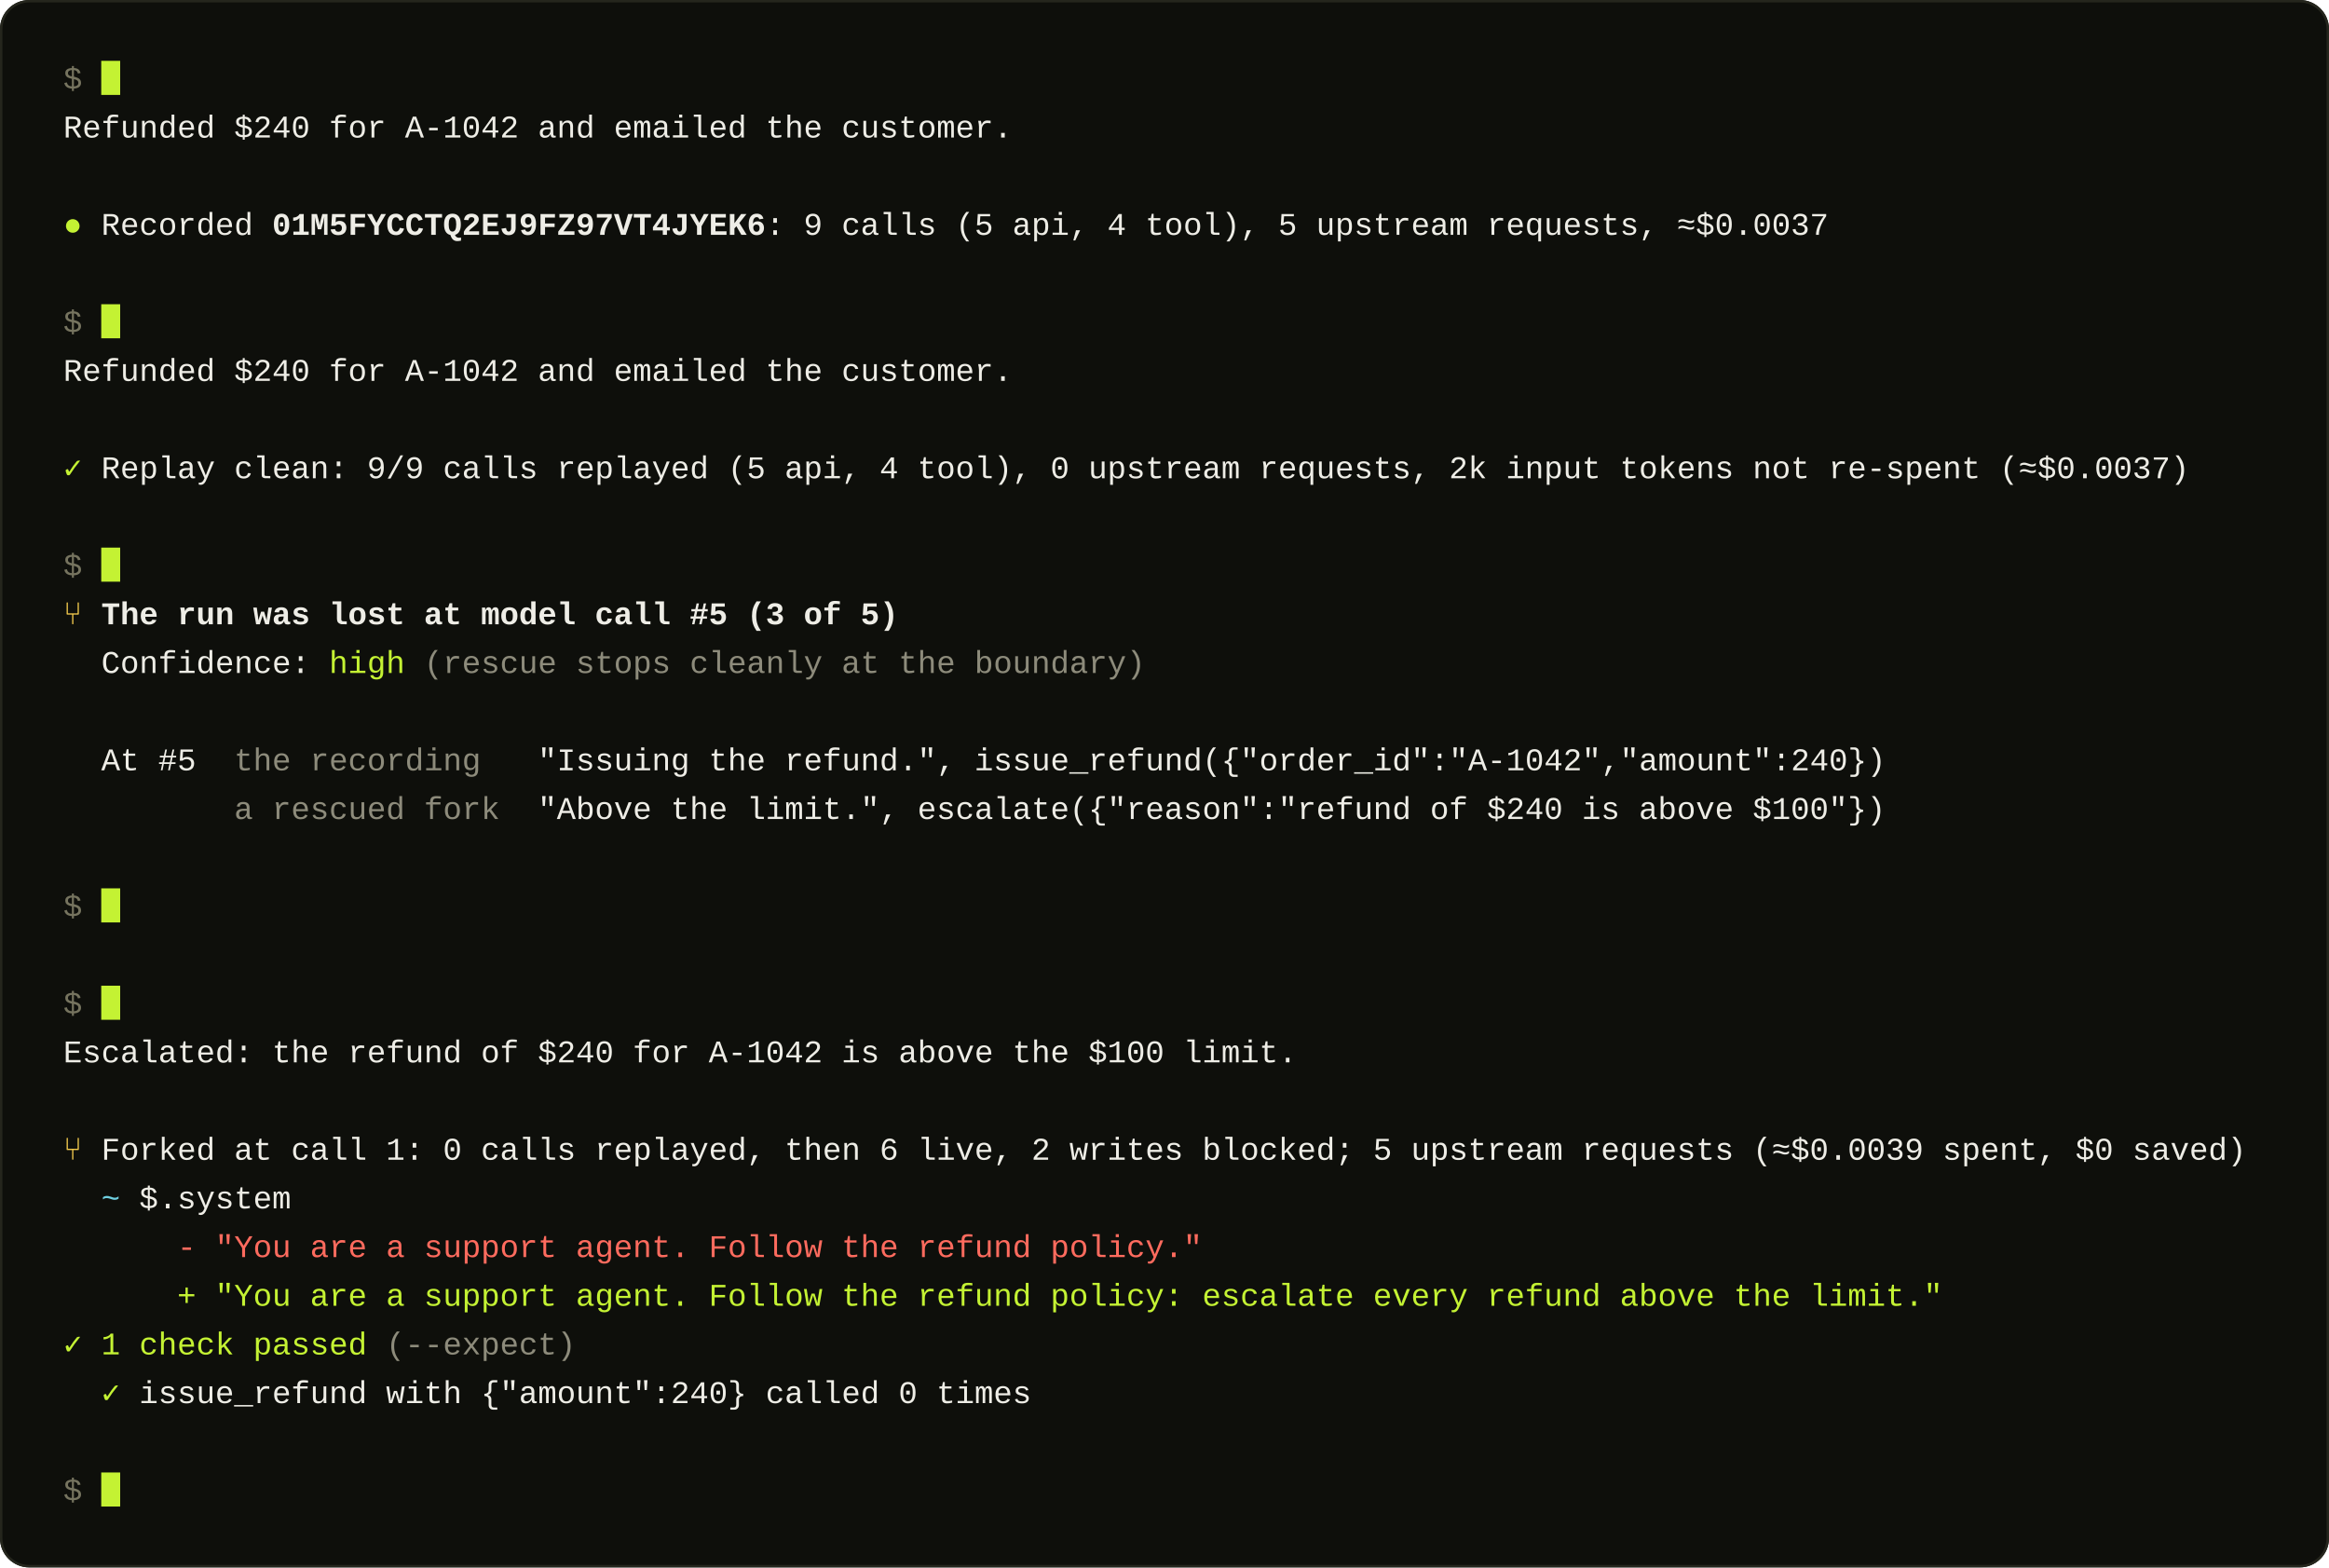
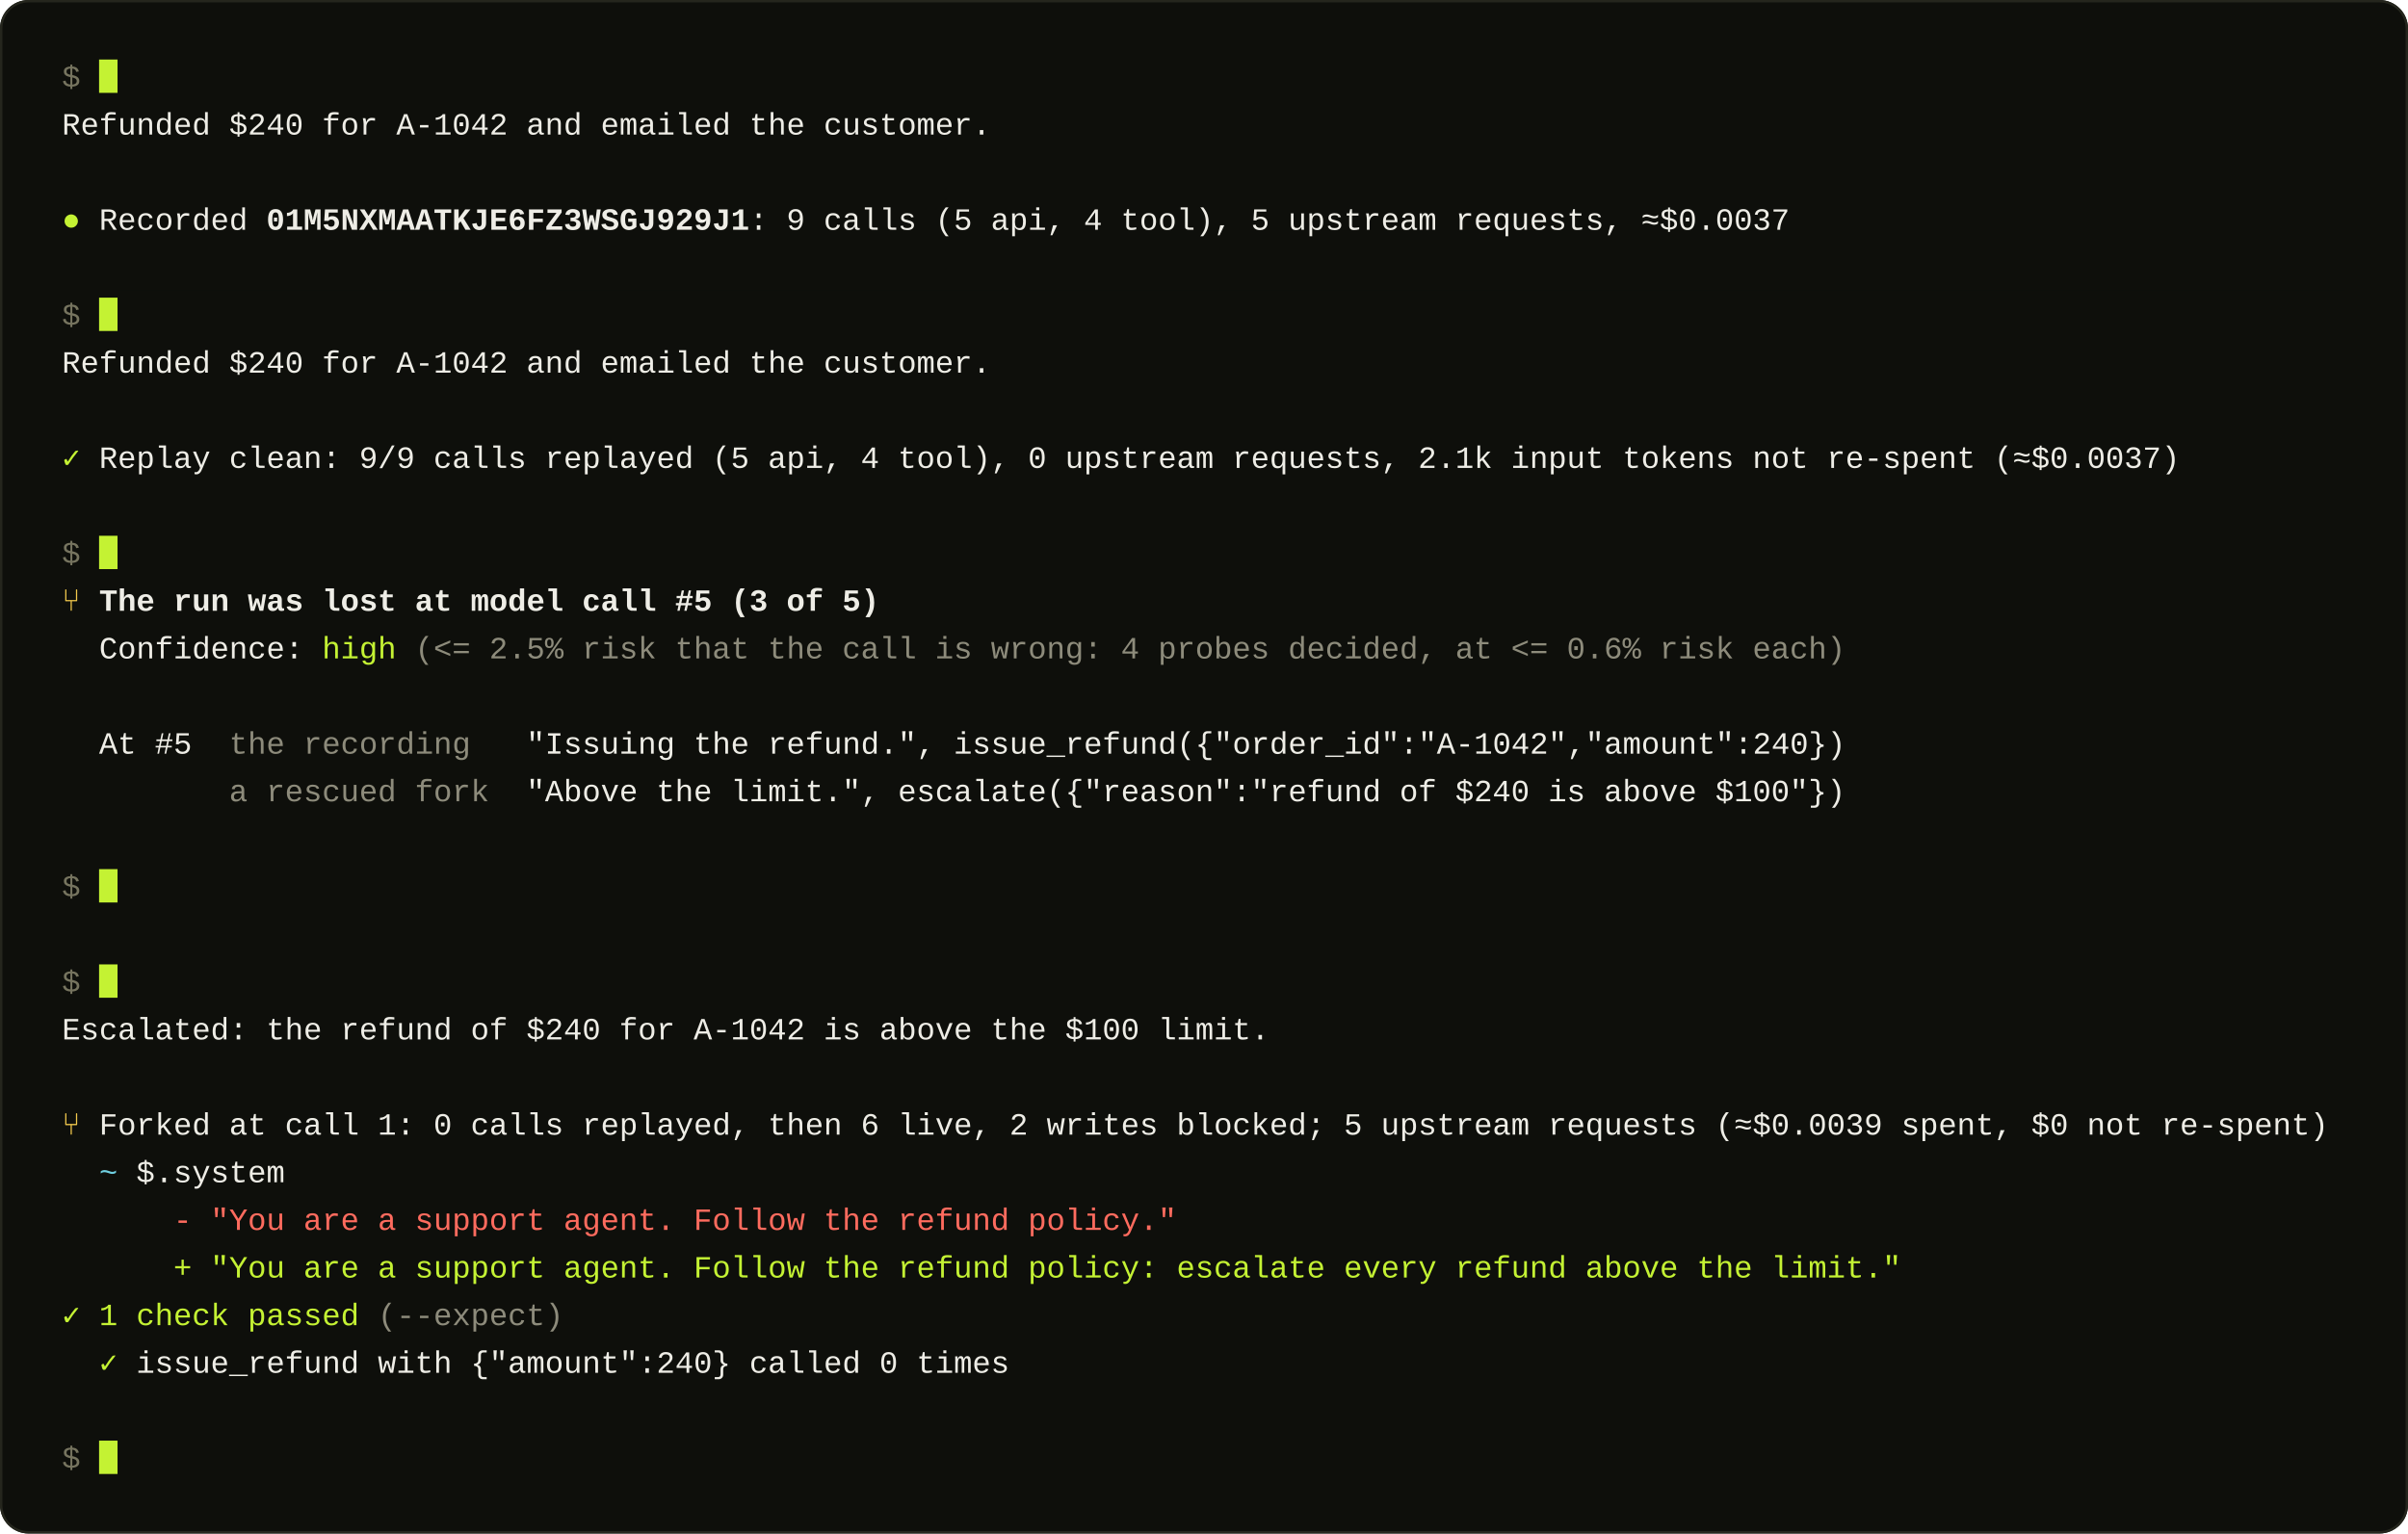
- <svg xmlns="http://www.w3.org/2000/svg" width="957" height="644" viewBox="0 0 957 644" role="img" aria-labelledby="title desc">
+ <svg xmlns="http://www.w3.org/2000/svg" width="1011" height="644" viewBox="0 0 1011 644" role="img" aria-labelledby="title desc">
  <style>
text{font-family:ui-monospace,SFMono-Regular,"SF Mono",Menlo,Consolas,"Liberation Mono","DejaVu Sans Mono",monospace;font-size:13px;fill:#eeede6;white-space:pre}
.k0{animation:k0 66.36s infinite}@keyframes k0{0%{opacity:0;animation-timing-function:step-end}0.000%{opacity:1;animation-timing-function:step-end}99.397%{opacity:1;animation-timing-function:linear}100%{opacity:0}}
.k1{animation:k1 66.36s infinite}@keyframes k1{0%{opacity:0;transform:translateX(0);animation-timing-function:step-end}0.000%{opacity:1;transform:translateX(0);animation-timing-function:step-end}0.000%{opacity:1;transform:translateX(0);animation-timing-function:steps(38,end)}0.000%{opacity:1;transform:translateX(296.4px);animation-timing-function:step-end}0.678%{opacity:0;transform:translateX(296.4px);animation-timing-function:linear}100%{opacity:0;transform:translateX(296.4px)}}
.k2{animation:k2 66.36s infinite}@keyframes k2{0%{opacity:0;animation-timing-function:step-end}0.678%{opacity:1;animation-timing-function:step-end}99.397%{opacity:1;animation-timing-function:linear}100%{opacity:0}}
.k3{animation:k3 66.36s infinite}@keyframes k3{0%{opacity:0;animation-timing-function:step-end}1.145%{opacity:1;animation-timing-function:step-end}99.397%{opacity:1;animation-timing-function:linear}100%{opacity:0}}
.k4{animation:k4 66.36s infinite}@keyframes k4{0%{opacity:0;transform:translateX(0);animation-timing-function:step-end}1.145%{opacity:1;transform:translateX(0);animation-timing-function:step-end}1.371%{opacity:1;transform:translateX(0);animation-timing-function:steps(27,end)}1.778%{opacity:1;transform:translateX(210.6px);animation-timing-function:step-end}2.230%{opacity:0;transform:translateX(210.6px);animation-timing-function:linear}100%{opacity:0;transform:translateX(210.6px)}}
.k5{animation:k5 66.36s infinite}@keyframes k5{0%{opacity:0;animation-timing-function:step-end}2.230%{opacity:1;animation-timing-function:step-end}99.397%{opacity:1;animation-timing-function:linear}100%{opacity:0}}
.k6{animation:k6 66.36s infinite}@keyframes k6{0%{opacity:0;animation-timing-function:step-end}2.697%{opacity:1;animation-timing-function:step-end}99.397%{opacity:1;animation-timing-function:linear}100%{opacity:0}}
.k7{animation:k7 66.36s infinite}@keyframes k7{0%{opacity:0;transform:translateX(0);animation-timing-function:step-end}2.697%{opacity:1;transform:translateX(0);animation-timing-function:step-end}2.923%{opacity:1;transform:translateX(0);animation-timing-function:steps(54,end)}3.737%{opacity:1;transform:translateX(421.2px);animation-timing-function:step-end}4.641%{opacity:0;transform:translateX(421.2px);animation-timing-function:linear}100%{opacity:0;transform:translateX(421.2px)}}
.k8{animation:k8 66.36s infinite}@keyframes k8{0%{opacity:0;animation-timing-function:step-end}4.641%{opacity:1;animation-timing-function:step-end}99.397%{opacity:1;animation-timing-function:linear}100%{opacity:0}}
.k9{animation:k9 66.36s infinite}@keyframes k9{0%{opacity:0;animation-timing-function:step-end}5.199%{opacity:1;animation-timing-function:step-end}99.397%{opacity:1;animation-timing-function:linear}100%{opacity:0}}
.k10{animation:k10 66.36s infinite}@keyframes k10{0%{opacity:0;transform:translateX(0);animation-timing-function:step-end}5.199%{opacity:1;transform:translateX(0);animation-timing-function:step-end}5.425%{opacity:1;transform:translateX(0);animation-timing-function:steps(45,end)}6.103%{opacity:1;transform:translateX(351.0px);animation-timing-function:step-end}6.254%{opacity:0;transform:translateX(351.0px);animation-timing-function:linear}100%{opacity:0;transform:translateX(351.0px)}}
.k11{animation:k11 66.36s infinite}@keyframes k11{0%{opacity:0;animation-timing-function:step-end}6.631%{opacity:1;animation-timing-function:step-end}99.397%{opacity:1;animation-timing-function:linear}100%{opacity:0}}
.k12{animation:k12 66.36s infinite}@keyframes k12{0%{opacity:0;transform:translateX(0);animation-timing-function:step-end}6.631%{opacity:1;transform:translateX(0);animation-timing-function:step-end}6.857%{opacity:1;transform:translateX(0);animation-timing-function:steps(55,end)}7.685%{opacity:1;transform:translateX(429.0px);animation-timing-function:step-end}8.288%{opacity:0;transform:translateX(429.0px);animation-timing-function:linear}100%{opacity:0;transform:translateX(429.0px)}}
.k13{animation:k13 66.36s infinite}@keyframes k13{0%{opacity:0;animation-timing-function:step-end}8.288%{opacity:1;animation-timing-function:step-end}99.397%{opacity:1;animation-timing-function:linear}100%{opacity:0}}
.k14{animation:k14 66.36s infinite}@keyframes k14{0%{opacity:0;animation-timing-function:step-end}8.605%{opacity:1;animation-timing-function:step-end}99.397%{opacity:1;animation-timing-function:linear}100%{opacity:0}}
.k15{animation:k15 66.36s infinite}@keyframes k15{0%{opacity:0;transform:translateX(0);animation-timing-function:step-end}8.605%{opacity:1;transform:translateX(0);animation-timing-function:step-end}8.605%{opacity:1;transform:translateX(0);animation-timing-function:steps(1,end)}8.605%{opacity:1;transform:translateX(0.0px);animation-timing-function:step-end}99.397%{opacity:1;transform:translateX(0.0px);animation-timing-function:linear}100%{opacity:0;transform:translateX(0.0px)}}
@media (prefers-reduced-motion:reduce){.a{animation:none!important;opacity:1!important}.c{display:none}}
</style>
-   <rect width="957" height="644" rx="12" fill="#0e0f0b" />
-   <rect x="0.5" y="0.5" width="956" height="643" rx="11.5" fill="none" stroke="#25261d" />
+   <rect width="1011" height="644" rx="12" fill="#0e0f0b" />
+   <rect x="0.5" y="0.5" width="1010" height="643" rx="11.5" fill="none" stroke="#25261d" />
  <text y="36.5" class="a k0">
    <tspan x="26" fill="#76745f">$</tspan>
    <tspan x="41.6">shadowlap</tspan>
    <tspan x="119.6">run</tspan>
    <tspan x="150.8">--</tspan>
    <tspan x="174.2">node</tspan>
    <tspan x="213.2">agent.mjs</tspan>
    <tspan x="291.2">A-1042</tspan>
  </text>
  <g class="c k1">
    <rect x="41.6" y="25" width="7.8" height="14" fill="#c4f233" />
-     <rect x="49.4" y="22" width="881.6" height="20" fill="#0e0f0b" />
+     <rect x="49.4" y="22" width="935.6" height="20" fill="#0e0f0b" />
  </g>
  <text y="56.5" class="a k2">
    <tspan x="26.0">Refunded</tspan>
    <tspan x="96.2">$240</tspan>
    <tspan x="135.2">for</tspan>
    <tspan x="166.4">A-1042</tspan>
    <tspan x="221.0">and</tspan>
    <tspan x="252.2">emailed</tspan>
    <tspan x="314.6">the</tspan>
    <tspan x="345.8">customer.</tspan>
  </text>
  <text y="96.5" class="a k2">
    <tspan x="26.0" fill="#c4f233">●</tspan>
    <tspan x="41.6">Recorded</tspan>
-     <tspan x="111.8" font-weight="700">01M5FYCCTQ2EJ9FZ97VT4JYEK6</tspan>
+     <tspan x="111.8" font-weight="700">01M5NXMAATKJE6FZ3WSGJ929J1</tspan>
    <tspan x="314.6">:</tspan>
    <tspan x="330.2">9</tspan>
    <tspan x="345.8">calls</tspan>
    <tspan x="392.6">(5</tspan>
    <tspan x="416.0">api,</tspan>
    <tspan x="455.0">4</tspan>
    <tspan x="470.6">tool),</tspan>
    <tspan x="525.2">5</tspan>
    <tspan x="540.8">upstream</tspan>
    <tspan x="611.0">requests,</tspan>
    <tspan x="689.0">≈</tspan>
    <tspan x="696.8">$0.0037</tspan>
  </text>
  <text y="136.5" class="a k3">
    <tspan x="26" fill="#76745f">$</tspan>
    <tspan x="41.6">shadowlap</tspan>
    <tspan x="119.6">replay</tspan>
-     <tspan x="174.2">01M5FYCCTQ</tspan>
+     <tspan x="174.2">01M5NXMAAT</tspan>
  </text>
  <g class="c k4">
    <rect x="41.6" y="125" width="7.8" height="14" fill="#c4f233" />
-     <rect x="49.4" y="122" width="881.6" height="20" fill="#0e0f0b" />
+     <rect x="49.4" y="122" width="935.6" height="20" fill="#0e0f0b" />
  </g>
  <text y="156.5" class="a k5">
    <tspan x="26.0">Refunded</tspan>
    <tspan x="96.2">$240</tspan>
    <tspan x="135.2">for</tspan>
    <tspan x="166.4">A-1042</tspan>
    <tspan x="221.0">and</tspan>
    <tspan x="252.2">emailed</tspan>
    <tspan x="314.6">the</tspan>
    <tspan x="345.8">customer.</tspan>
  </text>
  <text y="196.5" class="a k5">
    <tspan x="26.0" fill="#c4f233">✓</tspan>
    <tspan x="41.6">Replay</tspan>
    <tspan x="96.2">clean:</tspan>
    <tspan x="150.8">9/9</tspan>
    <tspan x="182.0">calls</tspan>
    <tspan x="228.8">replayed</tspan>
    <tspan x="299.0">(5</tspan>
    <tspan x="322.4">api,</tspan>
    <tspan x="361.4">4</tspan>
    <tspan x="377.0">tool),</tspan>
    <tspan x="431.6">0</tspan>
    <tspan x="447.2">upstream</tspan>
    <tspan x="517.4">requests,</tspan>
-     <tspan x="595.4">2k</tspan>
-     <tspan x="618.8">input</tspan>
-     <tspan x="665.6">tokens</tspan>
-     <tspan x="720.2">not</tspan>
-     <tspan x="751.4">re-spent</tspan>
-     <tspan x="821.6">(</tspan>
-     <tspan x="829.4">≈</tspan>
-     <tspan x="837.2">$0.0037)</tspan>
+     <tspan x="595.4">2.1k</tspan>
+     <tspan x="634.4">input</tspan>
+     <tspan x="681.2">tokens</tspan>
+     <tspan x="735.8">not</tspan>
+     <tspan x="767.0">re-spent</tspan>
+     <tspan x="837.2">(</tspan>
+     <tspan x="845.0">≈</tspan>
+     <tspan x="852.8">$0.0037)</tspan>
  </text>
  <text y="236.5" class="a k6">
    <tspan x="26" fill="#76745f">$</tspan>
    <tspan x="41.6">shadowlap</tspan>
    <tspan x="119.6">blame</tspan>
-     <tspan x="166.4">01M5FYCCTQ</tspan>
+     <tspan x="166.4">01M5NXMAAT</tspan>
    <tspan x="252.2">--expect</tspan>
    <tspan x="322.4">@refund-check.json</tspan>
  </text>
  <g class="c k7">
    <rect x="41.6" y="225" width="7.8" height="14" fill="#c4f233" />
-     <rect x="49.4" y="222" width="881.6" height="20" fill="#0e0f0b" />
+     <rect x="49.4" y="222" width="935.6" height="20" fill="#0e0f0b" />
  </g>
  <text y="256.5" class="a k8">
    <tspan x="26.0" fill="#f2c94c">⑂</tspan>
    <tspan x="41.6" font-weight="700">The</tspan>
    <tspan x="72.8" font-weight="700">run</tspan>
    <tspan x="104.0" font-weight="700">was</tspan>
    <tspan x="135.2" font-weight="700">lost</tspan>
    <tspan x="174.2" font-weight="700">at</tspan>
    <tspan x="197.6" font-weight="700">model</tspan>
    <tspan x="244.4" font-weight="700">call</tspan>
    <tspan x="283.4" font-weight="700">#5</tspan>
    <tspan x="306.8" font-weight="700">(3</tspan>
    <tspan x="330.2" font-weight="700">of</tspan>
    <tspan x="353.6" font-weight="700">5)</tspan>
  </text>
  <text y="276.5" class="a k8">
    <tspan x="41.6">Confidence:</tspan>
    <tspan x="135.2" fill="#c4f233">high</tspan>
-     <tspan x="174.2" fill="#8d8b7b">(rescue</tspan>
-     <tspan x="236.6" fill="#8d8b7b">stops</tspan>
-     <tspan x="283.4" fill="#8d8b7b">cleanly</tspan>
-     <tspan x="345.8" fill="#8d8b7b">at</tspan>
-     <tspan x="369.2" fill="#8d8b7b">the</tspan>
-     <tspan x="400.4" fill="#8d8b7b">boundary)</tspan>
+     <tspan x="174.2" fill="#8d8b7b">(&lt;=</tspan>
+     <tspan x="205.4" fill="#8d8b7b">2.5%</tspan>
+     <tspan x="244.4" fill="#8d8b7b">risk</tspan>
+     <tspan x="283.4" fill="#8d8b7b">that</tspan>
+     <tspan x="322.4" fill="#8d8b7b">the</tspan>
+     <tspan x="353.6" fill="#8d8b7b">call</tspan>
+     <tspan x="392.6" fill="#8d8b7b">is</tspan>
+     <tspan x="416.0" fill="#8d8b7b">wrong:</tspan>
+     <tspan x="470.6" fill="#8d8b7b">4</tspan>
+     <tspan x="486.2" fill="#8d8b7b">probes</tspan>
+     <tspan x="540.8" fill="#8d8b7b">decided,</tspan>
+     <tspan x="611.0" fill="#8d8b7b">at</tspan>
+     <tspan x="634.4" fill="#8d8b7b">&lt;=</tspan>
+     <tspan x="657.8" fill="#8d8b7b">0.6%</tspan>
+     <tspan x="696.8" fill="#8d8b7b">risk</tspan>
+     <tspan x="735.8" fill="#8d8b7b">each)</tspan>
  </text>
  <text y="316.5" class="a k8">
    <tspan x="41.6">At</tspan>
    <tspan x="65.0">#5</tspan>
    <tspan x="96.2" fill="#8d8b7b">the</tspan>
    <tspan x="127.4" fill="#8d8b7b">recording</tspan>
    <tspan x="221.0">"Issuing</tspan>
    <tspan x="291.2">the</tspan>
    <tspan x="322.4">refund.",</tspan>
    <tspan x="400.4">issue_refund({"order_id":"A-1042","amount":240})</tspan>
  </text>
  <text y="336.5" class="a k8">
    <tspan x="96.2" fill="#8d8b7b">a</tspan>
    <tspan x="111.8" fill="#8d8b7b">rescued</tspan>
    <tspan x="174.2" fill="#8d8b7b">fork</tspan>
    <tspan x="221.0">"Above</tspan>
    <tspan x="275.6">the</tspan>
    <tspan x="306.8">limit.",</tspan>
    <tspan x="377.0">escalate({"reason":"refund</tspan>
    <tspan x="587.6">of</tspan>
    <tspan x="611.0">$240</tspan>
    <tspan x="650.0">is</tspan>
    <tspan x="673.4">above</tspan>
    <tspan x="720.2">$100"})</tspan>
  </text>
  <text y="376.5" class="a k9">
    <tspan x="26" fill="#76745f">$</tspan>
    <tspan x="41.6">#</tspan>
    <tspan x="57.2">agent.mjs:</tspan>
    <tspan x="143.0">escalate</tspan>
    <tspan x="213.2">refunds</tspan>
    <tspan x="275.6">above</tspan>
    <tspan x="322.4">the</tspan>
    <tspan x="353.6">limit</tspan>
  </text>
  <g class="c k10">
    <rect x="41.6" y="365" width="7.8" height="14" fill="#c4f233" />
-     <rect x="49.4" y="362" width="881.6" height="20" fill="#0e0f0b" />
+     <rect x="49.4" y="362" width="935.6" height="20" fill="#0e0f0b" />
  </g>
  <text y="416.5" class="a k11">
    <tspan x="26" fill="#76745f">$</tspan>
    <tspan x="41.6">shadowlap</tspan>
    <tspan x="119.6">replay</tspan>
-     <tspan x="174.2">01M5FYCCTQ</tspan>
+     <tspan x="174.2">01M5NXMAAT</tspan>
    <tspan x="260.0">--expect</tspan>
    <tspan x="330.2">@refund-check.json</tspan>
  </text>
  <g class="c k12">
    <rect x="41.6" y="405" width="7.8" height="14" fill="#c4f233" />
-     <rect x="49.4" y="402" width="881.6" height="20" fill="#0e0f0b" />
+     <rect x="49.4" y="402" width="935.6" height="20" fill="#0e0f0b" />
  </g>
  <text y="436.5" class="a k13">
    <tspan x="26.0">Escalated:</tspan>
    <tspan x="111.8">the</tspan>
    <tspan x="143.0">refund</tspan>
    <tspan x="197.6">of</tspan>
    <tspan x="221.0">$240</tspan>
    <tspan x="260.0">for</tspan>
    <tspan x="291.2">A-1042</tspan>
    <tspan x="345.8">is</tspan>
    <tspan x="369.2">above</tspan>
    <tspan x="416.0">the</tspan>
    <tspan x="447.2">$100</tspan>
    <tspan x="486.2">limit.</tspan>
  </text>
  <text y="476.5" class="a k13">
    <tspan x="26.0" fill="#f2c94c">⑂</tspan>
    <tspan x="41.6">Forked</tspan>
    <tspan x="96.2">at</tspan>
    <tspan x="119.6">call</tspan>
    <tspan x="158.6">1:</tspan>
    <tspan x="182.0">0</tspan>
    <tspan x="197.6">calls</tspan>
    <tspan x="244.4">replayed,</tspan>
    <tspan x="322.4">then</tspan>
    <tspan x="361.4">6</tspan>
    <tspan x="377.0">live,</tspan>
    <tspan x="423.8">2</tspan>
    <tspan x="439.4">writes</tspan>
    <tspan x="494.0">blocked;</tspan>
    <tspan x="564.2">5</tspan>
    <tspan x="579.8">upstream</tspan>
    <tspan x="650.0">requests</tspan>
    <tspan x="720.2">(</tspan>
    <tspan x="728.0">≈</tspan>
    <tspan x="735.8">$0.0039</tspan>
    <tspan x="798.2">spent,</tspan>
    <tspan x="852.8">$0</tspan>
-     <tspan x="876.2">saved)</tspan>
+     <tspan x="876.2">not</tspan>
+     <tspan x="907.4">re-spent)</tspan>
  </text>
  <text y="496.5" class="a k13">
    <tspan x="41.6" fill="#6fcfe0">~</tspan>
    <tspan x="57.2">$.system</tspan>
  </text>
  <text y="516.5" class="a k13">
    <tspan x="72.8" fill="#ff6b5e">-</tspan>
    <tspan x="88.4" fill="#ff6b5e">"You</tspan>
    <tspan x="127.4" fill="#ff6b5e">are</tspan>
    <tspan x="158.6" fill="#ff6b5e">a</tspan>
    <tspan x="174.2" fill="#ff6b5e">support</tspan>
    <tspan x="236.6" fill="#ff6b5e">agent.</tspan>
    <tspan x="291.2" fill="#ff6b5e">Follow</tspan>
    <tspan x="345.8" fill="#ff6b5e">the</tspan>
    <tspan x="377.0" fill="#ff6b5e">refund</tspan>
    <tspan x="431.6" fill="#ff6b5e">policy."</tspan>
  </text>
  <text y="536.5" class="a k13">
    <tspan x="72.8" fill="#c4f233">+</tspan>
    <tspan x="88.4" fill="#c4f233">"You</tspan>
    <tspan x="127.4" fill="#c4f233">are</tspan>
    <tspan x="158.6" fill="#c4f233">a</tspan>
    <tspan x="174.2" fill="#c4f233">support</tspan>
    <tspan x="236.6" fill="#c4f233">agent.</tspan>
    <tspan x="291.2" fill="#c4f233">Follow</tspan>
    <tspan x="345.8" fill="#c4f233">the</tspan>
    <tspan x="377.0" fill="#c4f233">refund</tspan>
    <tspan x="431.6" fill="#c4f233">policy:</tspan>
    <tspan x="494.0" fill="#c4f233">escalate</tspan>
    <tspan x="564.2" fill="#c4f233">every</tspan>
    <tspan x="611.0" fill="#c4f233">refund</tspan>
    <tspan x="665.6" fill="#c4f233">above</tspan>
    <tspan x="712.4" fill="#c4f233">the</tspan>
    <tspan x="743.6" fill="#c4f233">limit."</tspan>
  </text>
  <text y="556.5" class="a k13">
    <tspan x="26.0" fill="#c4f233">✓</tspan>
    <tspan x="41.6" fill="#c4f233">1</tspan>
    <tspan x="57.2" fill="#c4f233">check</tspan>
    <tspan x="104.0" fill="#c4f233">passed</tspan>
    <tspan x="158.6" fill="#8d8b7b">(--expect)</tspan>
  </text>
  <text y="576.5" class="a k13">
    <tspan x="41.6" fill="#c4f233">✓</tspan>
    <tspan x="57.2">issue_refund</tspan>
    <tspan x="158.6">with</tspan>
    <tspan x="197.6">{"amount":240}</tspan>
    <tspan x="314.6">called</tspan>
    <tspan x="369.2">0</tspan>
    <tspan x="384.8">times</tspan>
  </text>
  <text y="616.5" class="a k14">
    <tspan x="26" fill="#76745f">$</tspan>
  </text>
  <g class="c k15">
    <rect x="41.6" y="605" width="7.8" height="14" fill="#c4f233" />
-     <rect x="49.4" y="602" width="881.6" height="20" fill="#0e0f0b" />
+     <rect x="49.4" y="602" width="935.6" height="20" fill="#0e0f0b" />
  </g>
</svg>
